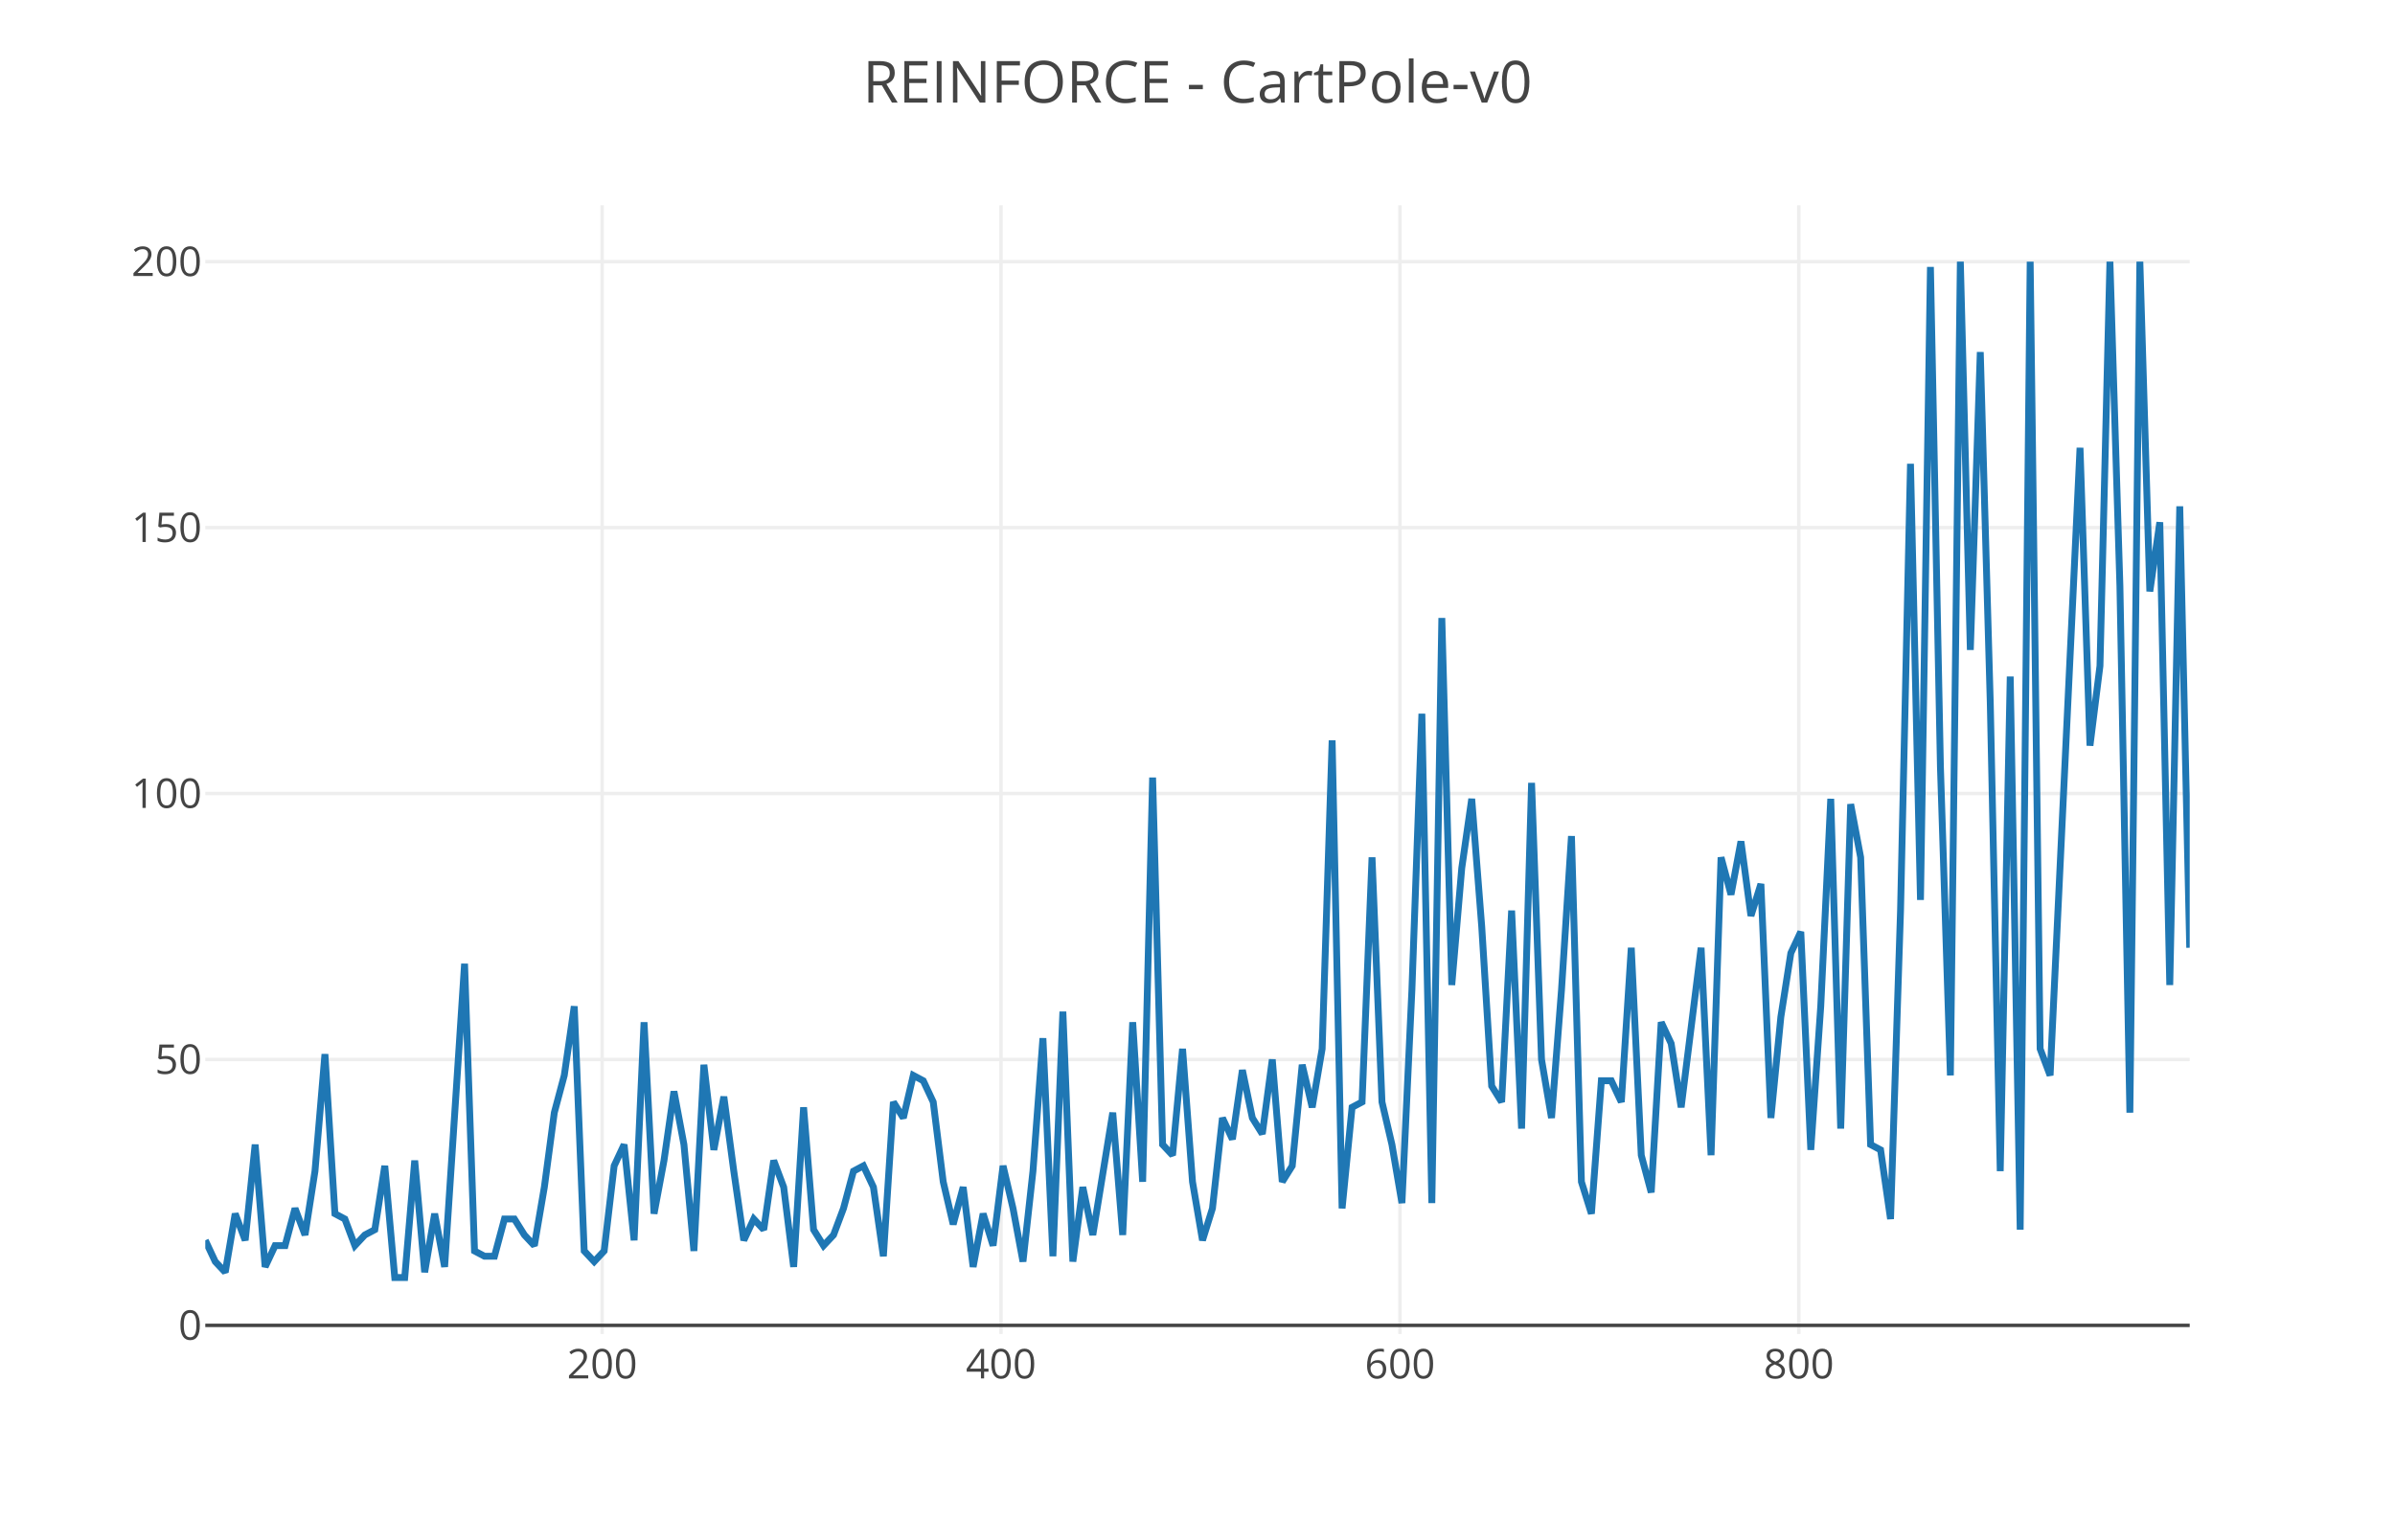
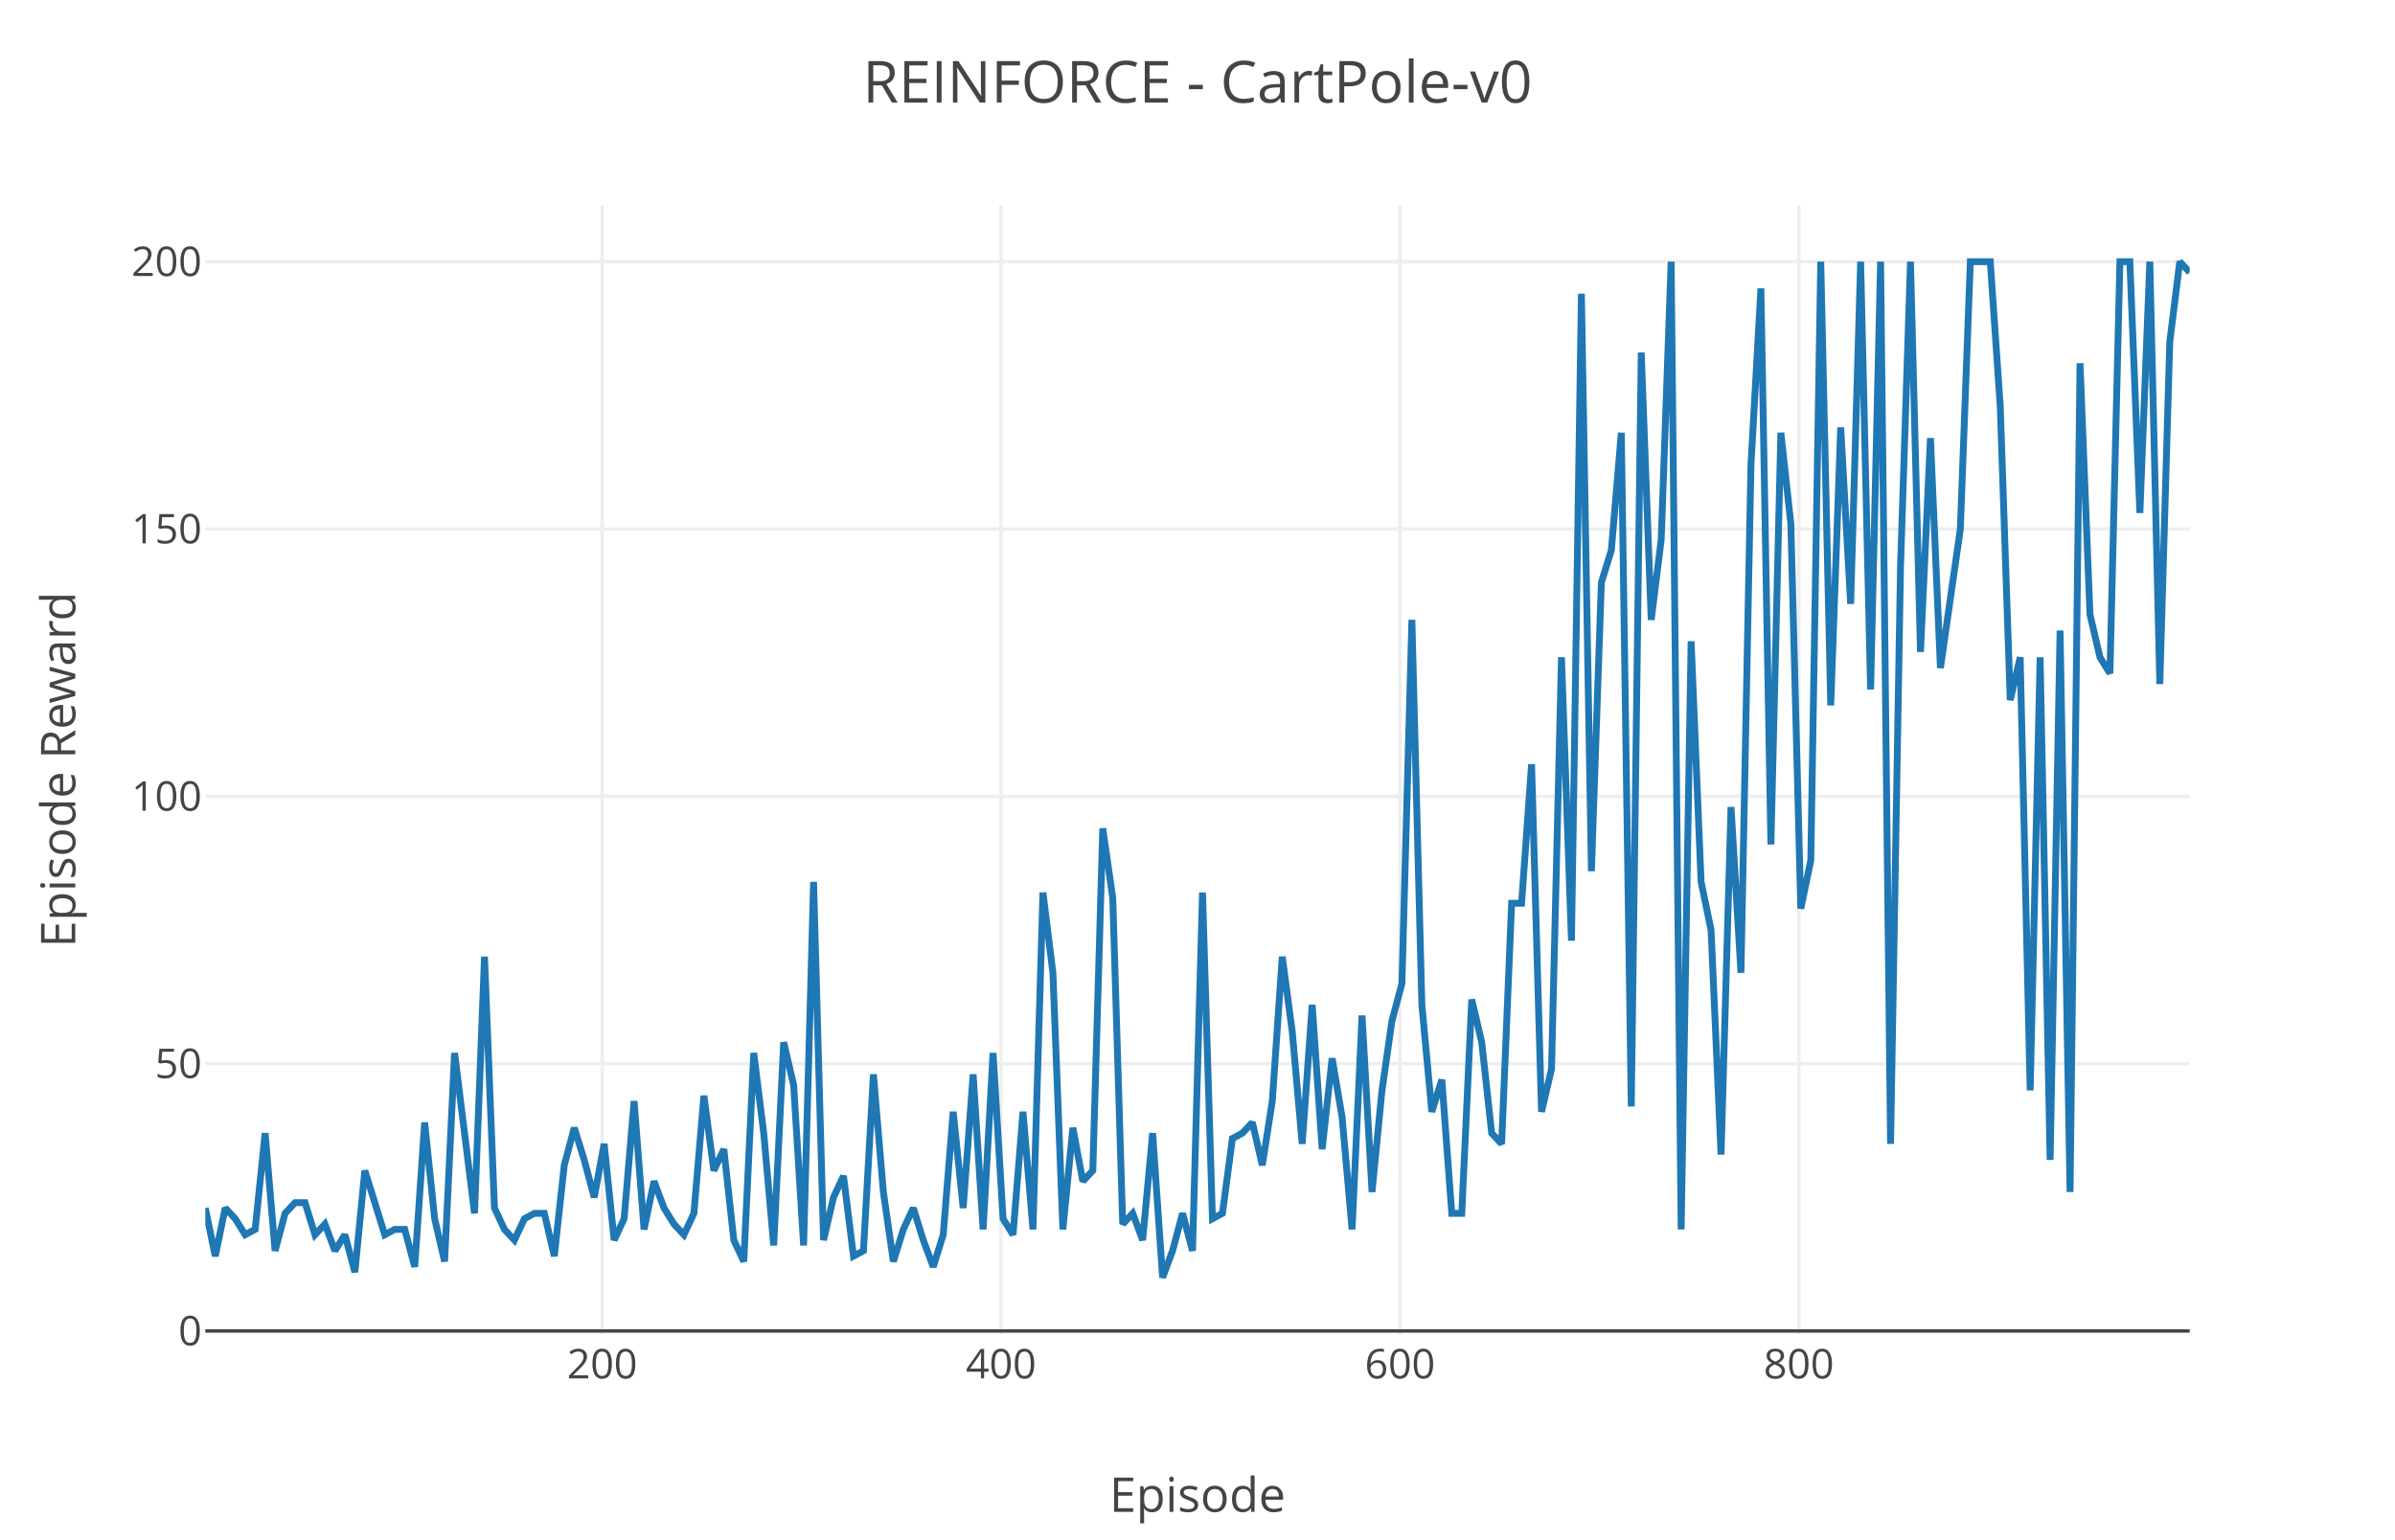
<svg xmlns="http://www.w3.org/2000/svg" class="main-svg" width="700" height="450" style="" viewBox="0 0 700 450">
  <rect x="0" y="0" width="700" height="450" style="fill: rgb(255, 255, 255); fill-opacity: 1;" />
-   <defs id="defs-aa4023">
+   <defs id="defs-462358">
    <g class="clips">
-       <clipPath id="clipaa4023xyplot" class="plotclip">
+       <clipPath id="clip462358xyplot" class="plotclip">
        <rect width="580" height="330" />
      </clipPath>
-       <clipPath class="axesclip" id="clipaa4023x">
+       <clipPath class="axesclip" id="clip462358x">
        <rect x="60" y="0" width="580" height="450" />
      </clipPath>
-       <clipPath class="axesclip" id="clipaa4023y">
+       <clipPath class="axesclip" id="clip462358y">
        <rect x="0" y="60" width="700" height="330" />
      </clipPath>
-       <clipPath class="axesclip" id="clipaa4023xy">
+       <clipPath class="axesclip" id="clip462358xy">
        <rect x="60" y="60" width="580" height="330" />
      </clipPath>
    </g>
    <g class="gradients" />
  </defs>
  <g class="bglayer" />
  <g class="layer-below">
    <g class="imagelayer" />
    <g class="shapelayer" />
  </g>
  <g class="cartesianlayer">
    <g class="subplot xy">
      <g class="layer-subplot">
        <g class="shapelayer" />
        <g class="imagelayer" />
      </g>
      <g class="gridlayer">
        <g class="x">
          <path class="xgrid crisp" transform="translate(176,0)" d="M0,60v330" style="stroke: rgb(238, 238, 238); stroke-opacity: 1; stroke-width: 1px;" />
          <path class="xgrid crisp" transform="translate(292.58,0)" d="M0,60v330" style="stroke: rgb(238, 238, 238); stroke-opacity: 1; stroke-width: 1px;" />
          <path class="xgrid crisp" transform="translate(409.17,0)" d="M0,60v330" style="stroke: rgb(238, 238, 238); stroke-opacity: 1; stroke-width: 1px;" />
          <path class="xgrid crisp" transform="translate(525.75,0)" d="M0,60v330" style="stroke: rgb(238, 238, 238); stroke-opacity: 1; stroke-width: 1px;" />
        </g>
        <g class="y">
-           <path class="ygrid crisp" transform="translate(0,309.75)" d="M60,0h580" style="stroke: rgb(238, 238, 238); stroke-opacity: 1; stroke-width: 1px;" />
-           <path class="ygrid crisp" transform="translate(0,232)" d="M60,0h580" style="stroke: rgb(238, 238, 238); stroke-opacity: 1; stroke-width: 1px;" />
-           <path class="ygrid crisp" transform="translate(0,154.25)" d="M60,0h580" style="stroke: rgb(238, 238, 238); stroke-opacity: 1; stroke-width: 1px;" />
+           <path class="ygrid crisp" transform="translate(0,310.97)" d="M60,0h580" style="stroke: rgb(238, 238, 238); stroke-opacity: 1; stroke-width: 1px;" />
+           <path class="ygrid crisp" transform="translate(0,232.82)" d="M60,0h580" style="stroke: rgb(238, 238, 238); stroke-opacity: 1; stroke-width: 1px;" />
+           <path class="ygrid crisp" transform="translate(0,154.66)" d="M60,0h580" style="stroke: rgb(238, 238, 238); stroke-opacity: 1; stroke-width: 1px;" />
          <path class="ygrid crisp" transform="translate(0,76.5)" d="M60,0h580" style="stroke: rgb(238, 238, 238); stroke-opacity: 1; stroke-width: 1px;" />
        </g>
      </g>
      <g class="zerolinelayer">
-         <path class="yzl zl crisp" transform="translate(0,387.49)" d="M60,0h580" style="stroke: rgb(68, 68, 68); stroke-opacity: 1; stroke-width: 1px;" />
+         <path class="yzl zl crisp" transform="translate(0,389.13)" d="M60,0h580" style="stroke: rgb(68, 68, 68); stroke-opacity: 1; stroke-width: 1px;" />
      </g>
      <path class="xlines-below" />
      <path class="ylines-below" />
      <g class="overlines-below" />
      <g class="xaxislayer-below" />
      <g class="yaxislayer-below" />
      <g class="overaxes-below" />
-       <g class="plot" transform="translate(60, 60)" clip-path="url(#clipaa4023xyplot)">
+       <g class="plot" transform="translate(60, 60)" clip-path="url(#clip462358xyplot)">
        <g class="scatterlayer mlayer">
-           <g class="trace scatter trace8d4c98" style="stroke-miterlimit: 2; opacity: 1;">
+           <g class="trace scatter trace240c6f" style="stroke-miterlimit: 2; opacity: 1;">
            <g class="fills" />
            <g class="errorbars" />
            <g class="lines">
-               <path class="js-line" d="M0,302.62L2.91,308.84L5.83,311.95L8.74,294.84L11.66,302.62L14.57,274.63L17.49,310.39L20.4,304.17L23.32,304.17L26.23,293.29L29.15,301.06L32.06,282.4L34.97,248.19L37.89,294.84L40.8,296.4L43.72,304.17L46.63,301.06L49.55,299.51L52.46,280.85L55.38,313.5L58.29,313.5L61.21,279.29L64.12,311.95L67.04,294.84L69.95,310.39L75.78,221.76L78.69,305.73L81.61,307.28L84.52,307.28L87.44,296.4L90.35,296.4L93.27,301.06L96.18,304.17L99.1,287.07L102.01,265.3L104.92,254.41L107.84,234.2L110.75,305.73L113.67,308.84L116.58,305.73L119.5,280.85L122.41,274.63L125.33,302.62L128.24,238.86L131.16,294.84L134.07,279.29L136.98,259.08L139.9,274.63L142.81,305.73L145.73,251.3L148.64,276.18L151.56,260.63L154.47,282.4L157.39,302.62L160.3,296.4L163.22,299.51L166.13,279.29L169.05,287.07L171.96,310.39L174.87,263.74L177.79,299.51L180.7,304.17L183.62,301.06L186.53,293.29L189.45,282.4L192.36,280.85L195.28,287.07L198.19,307.28L201.11,262.19L204.02,266.85L206.93,254.41L209.85,255.97L212.76,262.19L215.68,285.51L218.59,297.95L221.51,287.07L224.42,310.39L227.34,294.84L230.25,304.17L233.17,280.85L236.08,293.29L238.99,308.84L241.91,282.4L244.82,243.53L247.74,307.28L250.65,235.75L253.57,308.84L256.48,287.07L259.4,301.06L265.23,265.3L268.14,301.06L271.06,238.86L273.97,285.51L276.88,167.33L279.8,274.63L282.71,277.74L285.63,246.64L288.54,285.51L291.46,302.62L294.37,293.29L297.29,266.85L300.2,273.07L303.12,252.86L306.03,266.85L308.94,271.52L311.86,249.75L314.77,285.51L317.69,280.85L320.6,251.3L323.52,263.74L326.43,246.64L329.35,156.45L332.26,293.29L335.18,263.74L338.09,262.19L341.01,190.66L343.92,262.19L346.83,274.63L349.75,291.73L352.66,229.53L355.58,148.67L358.49,291.73L361.41,120.68L364.32,227.98L367.24,193.77L370.15,173.55L373.07,210.87L375.98,257.52L378.89,262.19L381.81,206.21L384.72,269.96L387.64,168.89L390.55,249.75L393.47,266.85L396.38,229.53L399.3,184.44L402.21,285.51L405.13,294.84L408.04,255.97L410.95,255.97L413.87,262.19L416.78,217.09L419.7,277.74L422.61,288.62L425.53,238.86L428.44,245.08L431.36,263.74L437.19,217.09L440.1,277.74L443.02,190.66L445.93,201.54L448.84,185.99L451.76,207.76L454.67,198.43L457.59,266.85L460.5,237.31L463.42,218.65L466.33,212.43L469.25,276.18L472.16,234.2L475.08,173.55L477.99,269.96L480.9,175.11L483.82,190.66L486.73,274.63L489.65,276.18L492.56,296.4L495.48,206.21L498.39,75.59L501.31,203.1L504.22,18.05L507.14,164.22L510.05,254.41L512.96,16.5L515.88,130.01L518.79,42.93L521.71,145.56L524.62,282.4L527.54,137.79L530.45,299.51L533.37,16.5L536.28,246.64L539.2,254.41L547.94,70.92L550.85,158L553.77,134.68L556.68,16.5L559.6,111.35L562.51,265.3L565.43,16.5L568.34,112.91L571.26,92.69L574.17,227.98L577.09,88.03L580,217.09" style="vector-effect: non-scaling-stroke; fill: none; stroke: rgb(31, 119, 180); stroke-opacity: 1; stroke-width: 2px; opacity: 1;" />
+               <path class="js-line" d="M0,293.18L2.91,307.25L5.83,293.18L8.74,296.31L11.66,300.99L14.57,299.43L17.49,271.29L20.4,305.68L23.32,294.74L26.23,291.62L29.15,291.62L32.06,300.99L34.97,297.87L37.89,305.68L40.8,300.99L43.72,311.94L46.63,282.24L52.46,300.99L55.38,299.43L58.29,299.43L61.21,310.37L64.12,268.17L67.04,296.31L69.95,308.81L72.86,247.85L78.69,294.74L81.61,219.71L84.52,293.18L87.44,299.43L90.35,302.56L93.27,296.31L96.18,294.74L99.1,294.74L102.01,307.25L104.92,280.67L107.84,269.73L110.75,279.11L113.67,290.05L116.58,274.42L119.5,302.56L122.41,296.31L125.33,261.92L128.24,299.43L131.16,285.36L134.07,293.18L136.98,297.87L139.9,300.99L142.81,294.74L145.73,260.35L148.64,282.24L151.56,275.98L154.47,302.56L157.39,308.81L160.3,247.85L163.22,271.29L166.13,304.12L169.05,244.72L171.96,257.23L174.87,304.12L177.79,197.83L180.7,302.56L183.62,290.05L186.53,283.8L189.45,307.25L192.36,305.68L195.28,254.1L198.19,288.49L201.11,308.81L204.02,299.43L206.93,293.18L209.85,302.56L212.76,310.37L215.68,300.99L218.59,265.04L221.51,293.18L224.42,254.1L227.34,299.43L230.25,247.85L233.17,296.31L236.08,300.99L238.99,265.04L241.91,299.43L244.82,200.95L247.74,224.4L250.65,299.43L253.57,269.73L256.48,285.36L259.4,282.24L262.31,182.19L265.23,202.52L268.14,297.87L271.06,294.74L273.97,302.56L276.88,271.29L279.8,313.5L282.71,305.68L285.63,294.74L288.54,305.68L291.46,200.95L294.37,296.31L297.29,294.74L300.2,272.86L303.12,271.29L306.03,268.17L308.94,280.67L311.86,261.92L314.77,219.71L317.69,241.59L320.6,274.42L323.52,233.78L326.43,275.98L329.35,249.41L332.26,266.61L335.18,299.43L338.09,236.91L341.01,288.49L343.92,258.79L346.83,238.47L349.75,227.53L352.66,121.23L355.58,233.78L358.49,265.04L361.41,255.66L364.32,294.74L367.24,294.74L370.15,232.22L373.07,244.72L375.98,271.29L378.89,274.42L381.81,204.08L384.72,204.08L387.64,163.44L390.55,265.04L393.47,252.54L396.38,132.17L399.3,215.02L402.21,25.88L405.13,194.7L408.04,110.29L410.95,100.91L413.87,66.52L416.78,263.48L419.7,43.07L422.61,121.23L425.53,97.78L428.44,16.5L431.36,299.43L434.27,127.48L437.19,197.83L440.1,211.89L443.02,277.55L445.93,175.94L448.84,224.4L451.76,75.9L454.67,24.32L457.59,186.88L460.5,66.52L463.42,93.09L466.33,205.64L469.25,191.57L472.16,16.5L475.08,146.24L477.99,64.96L480.9,116.54L483.82,16.5L486.73,141.55L489.65,16.5L492.56,274.42L495.48,105.6L498.39,16.5L501.31,130.61L504.22,68.08L507.14,135.3L512.96,94.66L515.88,16.5L521.71,16.5L524.62,58.71L527.54,144.68L530.45,132.17L533.37,258.79L536.28,132.17L539.2,279.11L542.11,124.36L545.03,288.49L547.94,46.2L550.85,119.67L553.77,132.17L556.68,136.86L559.6,16.5L562.51,16.5L565.43,89.97L568.34,16.5L571.26,139.99L574.17,39.95L577.09,16.5L580,19.63" style="vector-effect: non-scaling-stroke; fill: none; stroke: rgb(31, 119, 180); stroke-opacity: 1; stroke-width: 2px; opacity: 1;" />
            </g>
            <g class="points" />
            <g class="text" />
          </g>
        </g>
      </g>
      <g class="overplot" />
      <path class="xlines-above crisp" d="M0,0" style="fill: none;" />
      <path class="ylines-above crisp" d="M0,0" style="fill: none;" />
      <g class="overlines-above" />
      <g class="xaxislayer-above">
        <g class="xtick">
          <text text-anchor="middle" x="0" y="403" transform="translate(176,0)" style="font-family: 'Open Sans', verdana, arial, sans-serif; font-size: 12px; fill: rgb(68, 68, 68); fill-opacity: 1; white-space: pre;">200</text>
        </g>
        <g class="xtick">
          <text text-anchor="middle" x="0" y="403" transform="translate(292.58,0)" style="font-family: 'Open Sans', verdana, arial, sans-serif; font-size: 12px; fill: rgb(68, 68, 68); fill-opacity: 1; white-space: pre;">400</text>
        </g>
        <g class="xtick">
          <text text-anchor="middle" x="0" y="403" transform="translate(409.17,0)" style="font-family: 'Open Sans', verdana, arial, sans-serif; font-size: 12px; fill: rgb(68, 68, 68); fill-opacity: 1; white-space: pre;">600</text>
        </g>
        <g class="xtick">
          <text text-anchor="middle" x="0" y="403" transform="translate(525.75,0)" style="font-family: 'Open Sans', verdana, arial, sans-serif; font-size: 12px; fill: rgb(68, 68, 68); fill-opacity: 1; white-space: pre;">800</text>
        </g>
      </g>
      <g class="yaxislayer-above">
        <g class="ytick">
-           <text text-anchor="end" x="59" y="4.2" transform="translate(0,387.49)" style="font-family: 'Open Sans', verdana, arial, sans-serif; font-size: 12px; fill: rgb(68, 68, 68); fill-opacity: 1; white-space: pre;">0</text>
+           <text text-anchor="end" x="59" y="4.2" transform="translate(0,389.13)" style="font-family: 'Open Sans', verdana, arial, sans-serif; font-size: 12px; fill: rgb(68, 68, 68); fill-opacity: 1; white-space: pre;">0</text>
        </g>
        <g class="ytick">
-           <text text-anchor="end" x="59" y="4.2" transform="translate(0,309.75)" style="font-family: 'Open Sans', verdana, arial, sans-serif; font-size: 12px; fill: rgb(68, 68, 68); fill-opacity: 1; white-space: pre;">50</text>
+           <text text-anchor="end" x="59" y="4.2" transform="translate(0,310.97)" style="font-family: 'Open Sans', verdana, arial, sans-serif; font-size: 12px; fill: rgb(68, 68, 68); fill-opacity: 1; white-space: pre;">50</text>
        </g>
        <g class="ytick">
-           <text text-anchor="end" x="59" y="4.2" transform="translate(0,232)" style="font-family: 'Open Sans', verdana, arial, sans-serif; font-size: 12px; fill: rgb(68, 68, 68); fill-opacity: 1; white-space: pre;">100</text>
+           <text text-anchor="end" x="59" y="4.2" transform="translate(0,232.82)" style="font-family: 'Open Sans', verdana, arial, sans-serif; font-size: 12px; fill: rgb(68, 68, 68); fill-opacity: 1; white-space: pre;">100</text>
        </g>
        <g class="ytick">
-           <text text-anchor="end" x="59" y="4.2" transform="translate(0,154.25)" style="font-family: 'Open Sans', verdana, arial, sans-serif; font-size: 12px; fill: rgb(68, 68, 68); fill-opacity: 1; white-space: pre;">150</text>
+           <text text-anchor="end" x="59" y="4.2" transform="translate(0,154.66)" style="font-family: 'Open Sans', verdana, arial, sans-serif; font-size: 12px; fill: rgb(68, 68, 68); fill-opacity: 1; white-space: pre;">150</text>
        </g>
        <g class="ytick">
          <text text-anchor="end" x="59" y="4.2" transform="translate(0,76.5)" style="font-family: 'Open Sans', verdana, arial, sans-serif; font-size: 12px; fill: rgb(68, 68, 68); fill-opacity: 1; white-space: pre;">200</text>
        </g>
      </g>
      <g class="overaxes-above" />
    </g>
  </g>
  <g class="polarlayer" />
  <g class="ternarylayer" />
  <g class="geolayer" />
  <g class="pielayer" />
  <g class="glimages" />
-   <defs id="topdefs-aa4023">
+   <defs id="topdefs-462358">
    <g class="clips" />
  </defs>
  <g class="layer-above">
    <g class="imagelayer" />
    <g class="shapelayer" />
  </g>
  <g class="infolayer">
    <g class="g-gtitle">
      <text class="gtitle" x="350" y="30" text-anchor="middle" dy="0em" style="font-family: 'Open Sans', verdana, arial, sans-serif; font-size: 17px; fill: rgb(68, 68, 68); opacity: 1; font-weight: normal; white-space: pre;">REINFORCE - CartPole-v0</text>
    </g>
-     <g class="g-xtitle" />
-     <g class="g-ytitle" />
+     <g class="g-xtitle">
+       <text class="xtitle" x="350" y="442" text-anchor="middle" style="font-family: 'Open Sans', verdana, arial, sans-serif; font-size: 14px; fill: rgb(68, 68, 68); opacity: 1; font-weight: normal; white-space: pre;">Episode</text>
+     </g>
+     <g class="g-ytitle">
+       <text class="ytitle" transform="rotate(-90,22,225)" x="22" y="225" text-anchor="middle" style="font-family: 'Open Sans', verdana, arial, sans-serif; font-size: 14px; fill: rgb(68, 68, 68); opacity: 1; font-weight: normal; white-space: pre;">Episode Reward</text>
+     </g>
  </g>
</svg>
